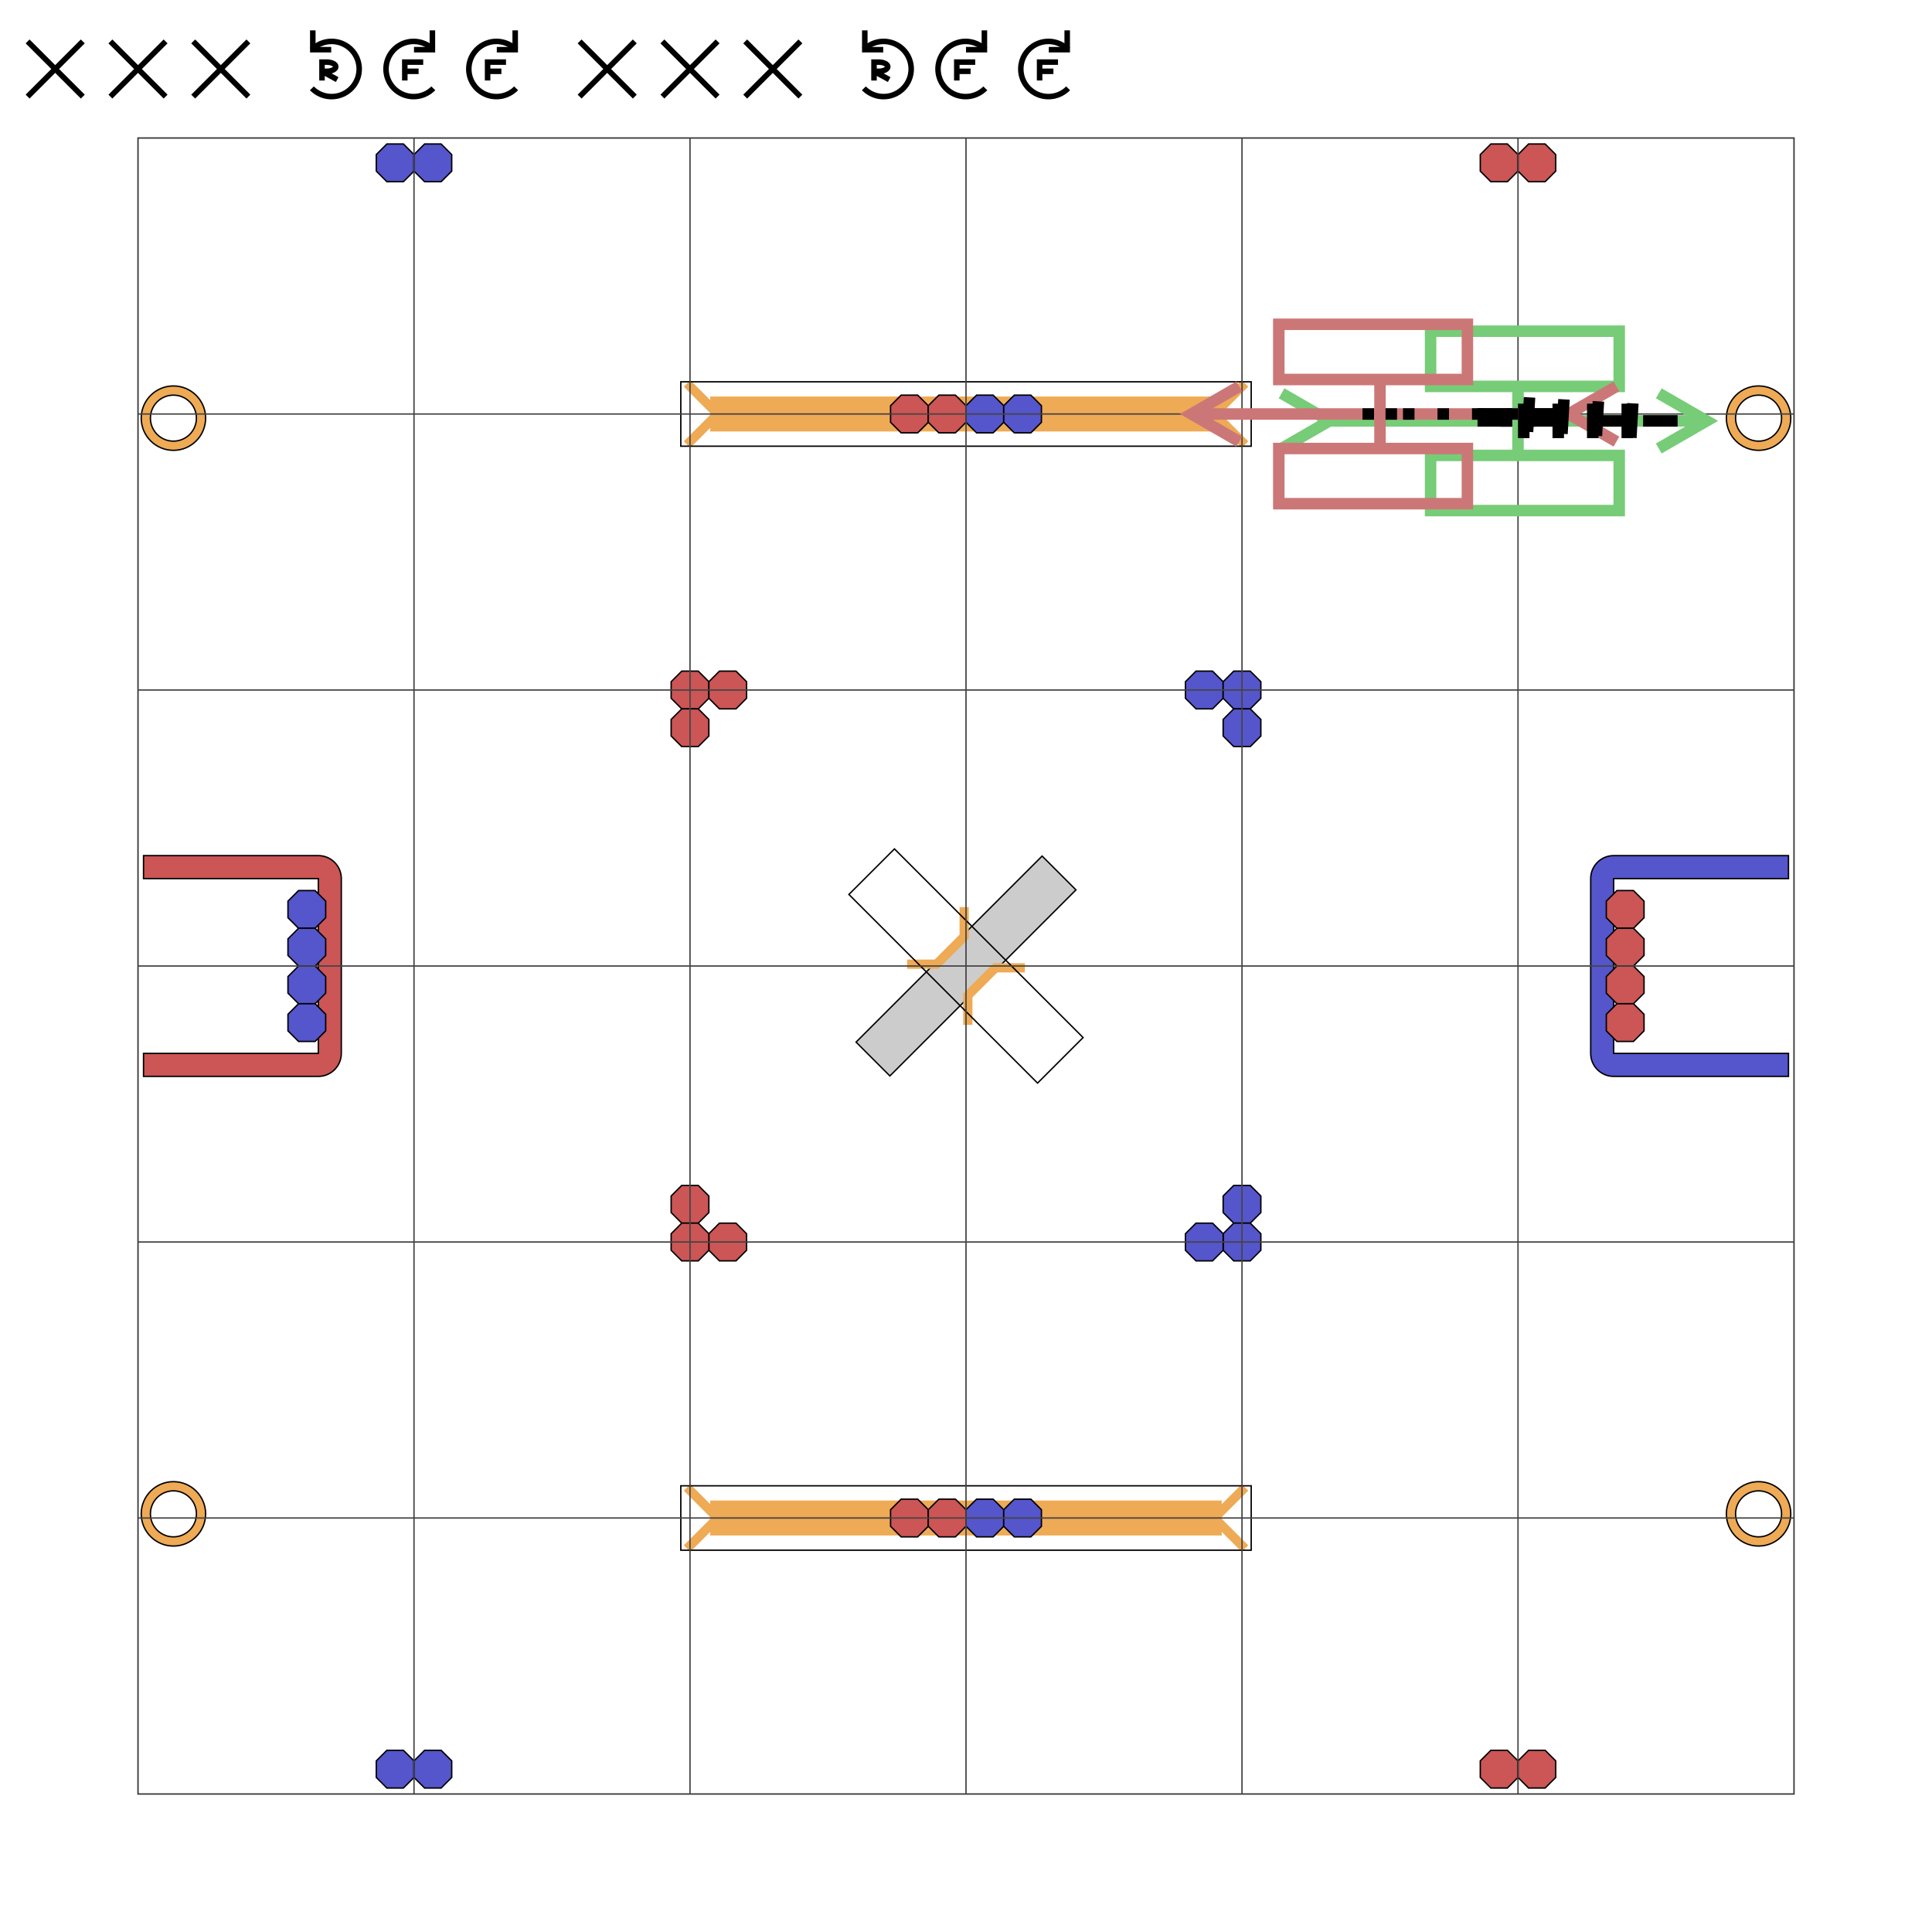
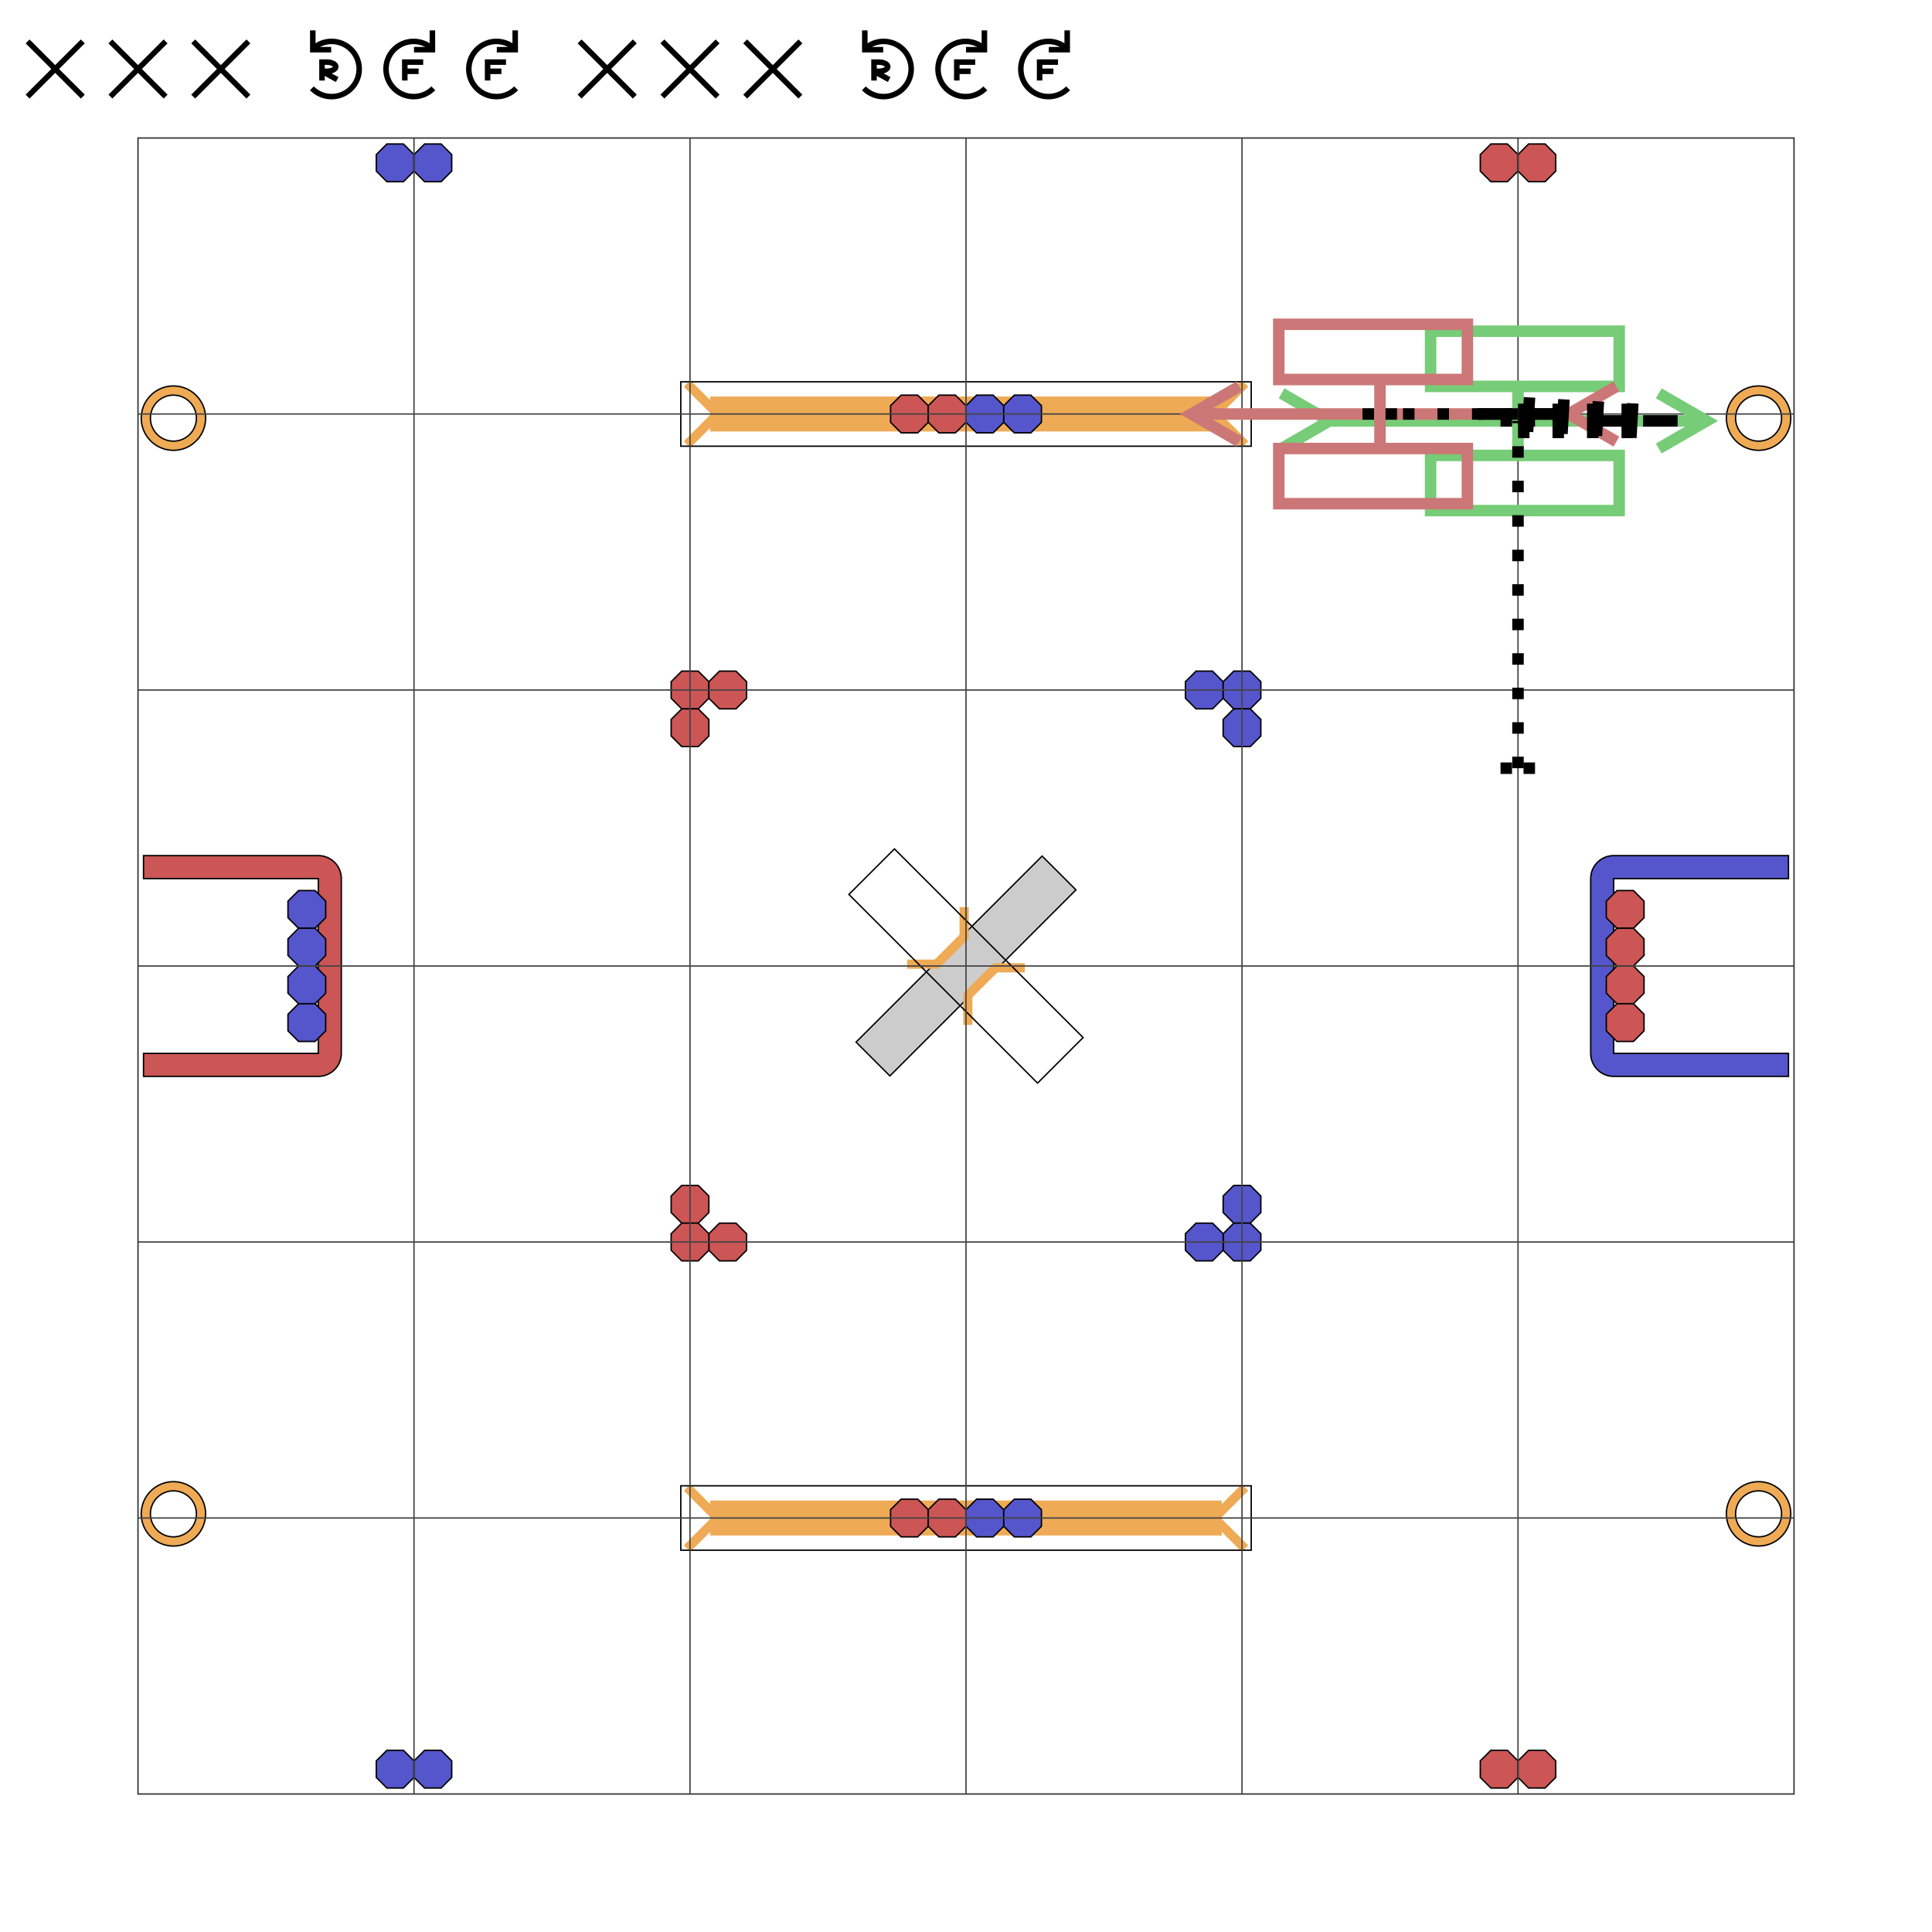
<svg xmlns="http://www.w3.org/2000/svg" version="1.1" width="600" height="600" viewBox="-2100 -2100 4200 4200">
  <g transform="scale(1, -1)">
    <rect x="-2100" y="-2100" width="4200" height="4200" fill="#ffffff" />
    <rect x="-1800" y="-1800" width="3600" height="3600" fill="none" stroke="#333333" stroke-width="3" />
    <path d="M -1788 240 l 380 0 a 50 50 0 0 0 50 -50 l 0 -380 a 50 50 0 0 0 -50 -50 l -380 0  l 0 50 l 380 0 l 0 380 l -380 0 z" fill="#cc5555" stroke="#000000" stroke-width="3" />
    <path d="M 1788 240 l -380 0 a 50 50 0 0 1 -50 -50 l 0 -380 a 50 50 0 0 1 50 -50 l 380 0  l 0 50 l -380 0 l 0 380 l 380 0 z" fill="#5555cc" stroke="#000000" stroke-width="3" />
    <rect x="-550" y="1200" width="20" height="94" transform="rotate(45, -540, 1200)" fill="#eeaa55" />
    <rect x="-550" y="1200" width="20" height="94" transform="rotate(135, -540, 1200)" fill="#eeaa55" />
    <rect x="530" y="1200" width="20" height="94" transform="rotate(-45, 540, 1200)" fill="#eeaa55" />
    <rect x="530" y="1200" width="20" height="94" transform="rotate(-135, 540, 1200)" fill="#eeaa55" />
    <rect x="-550" y="-1200" width="20" height="94" transform="rotate(45, -540, -1200)" fill="#eeaa55" />
    <rect x="-550" y="-1200" width="20" height="94" transform="rotate(135, -540, -1200)" fill="#eeaa55" />
    <rect x="530" y="-1200" width="20" height="94" transform="rotate(-45, 540, -1200)" fill="#eeaa55" />
    <rect x="530" y="-1200" width="20" height="94" transform="rotate(-135, 540, -1200)" fill="#eeaa55" />
    <rect x="-556" y="1162" width="1112" height="76" fill="#eeaa55" />
    <rect x="-620" y="1130" width="1240" height="140" fill="none" stroke="#000000" stroke-width="3" />
    <rect x="-556" y="-1238" width="1112" height="76" fill="#eeaa55" />
    <rect x="-620" y="-1270" width="1240" height="140" fill="none" stroke="#000000" stroke-width="3" />
    <rect x="-286" y="-52" width="572" height="104" transform="rotate(45)" fill="#cccccc" stroke="#000000" stroke-width="3" />
    <polyline points="-128,4 -64,4 -4,64 -4,128" fill="none" stroke="#eeaa55" stroke-width="20" />
    <polyline points="128,-4 64,-4 4,-64 4,-128" fill="none" stroke="#eeaa55" stroke-width="20" />
    <rect x="-290" y="-70" width="580" height="140" transform="rotate(-45)" fill="none" stroke="#000000" stroke-width="3" />
    <path d="M 1118,1728 l 0 36 l 23 23 l 36 0 l 23 -23 l  0 -36 l -23 -23 l -36 0 l -23 23 z" fill="#cc5555" stroke="#000000" stroke-width="3" fill-rule="evenodd" />
    <path d="M 1200,1728 l 0 36 l 23 23 l 36 0 l 23 -23 l  0 -36 l -23 -23 l -36 0 l -23 23 z" fill="#cc5555" stroke="#000000" stroke-width="3" fill-rule="evenodd" />
    <path d="M -164,1182 l 0 36 l 23 23 l 36 0 l 23 -23 l  0 -36 l -23 -23 l -36 0 l -23 23 z" fill="#cc5555" stroke="#000000" stroke-width="3" fill-rule="evenodd" />
    <path d="M -82,1182 l 0 36 l 23 23 l 36 0 l 23 -23 l  0 -36 l -23 -23 l -36 0 l -23 23 z" fill="#cc5555" stroke="#000000" stroke-width="3" fill-rule="evenodd" />
    <path d="M -641,582 l 0 36 l 23 23 l 36 0 l 23 -23 l  0 -36 l -23 -23 l -36 0 l -23 23 z" fill="#cc5555" stroke="#000000" stroke-width="3" fill-rule="evenodd" />
    <path d="M -559,582 l 0 36 l 23 23 l 36 0 l 23 -23 l  0 -36 l -23 -23 l -36 0 l -23 23 z" fill="#cc5555" stroke="#000000" stroke-width="3" fill-rule="evenodd" />
    <path d="M -641,500 l 0 36 l 23 23 l 36 0 l 23 -23 l  0 -36 l -23 -23 l -36 0 l -23 23 z" fill="#cc5555" stroke="#000000" stroke-width="3" fill-rule="evenodd" />
    <path d="M 1392,105 l 0 36 l 23 23 l 36 0 l 23 -23 l  0 -36 l -23 -23 l -36 0 l -23 23 z" fill="#cc5555" stroke="#000000" stroke-width="3" fill-rule="evenodd" />
    <path d="M 1392,23 l 0 36 l 23 23 l 36 0 l 23 -23 l  0 -36 l -23 -23 l -36 0 l -23 23 z" fill="#cc5555" stroke="#000000" stroke-width="3" fill-rule="evenodd" />
    <path d="M 1392,-59 l 0 36 l 23 23 l 36 0 l 23 -23 l  0 -36 l -23 -23 l -36 0 l -23 23 z" fill="#cc5555" stroke="#000000" stroke-width="3" fill-rule="evenodd" />
    <path d="M 1392,-141 l 0 36 l 23 23 l 36 0 l 23 -23 l  0 -36 l -23 -23 l -36 0 l -23 23 z" fill="#cc5555" stroke="#000000" stroke-width="3" fill-rule="evenodd" />
    <path d="M -641,-536 l 0 36 l 23 23 l 36 0 l 23 -23 l  0 -36 l -23 -23 l -36 0 l -23 23 z" fill="#cc5555" stroke="#000000" stroke-width="3" fill-rule="evenodd" />
    <path d="M -559,-618 l 0 36 l 23 23 l 36 0 l 23 -23 l  0 -36 l -23 -23 l -36 0 l -23 23 z" fill="#cc5555" stroke="#000000" stroke-width="3" fill-rule="evenodd" />
    <path d="M -641,-618 l 0 36 l 23 23 l 36 0 l 23 -23 l  0 -36 l -23 -23 l -36 0 l -23 23 z" fill="#cc5555" stroke="#000000" stroke-width="3" fill-rule="evenodd" />
    <path d="M -164,-1218 l 0 36 l 23 23 l 36 0 l 23 -23 l  0 -36 l -23 -23 l -36 0 l -23 23 z" fill="#cc5555" stroke="#000000" stroke-width="3" fill-rule="evenodd" />
    <path d="M -82,-1218 l 0 36 l 23 23 l 36 0 l 23 -23 l  0 -36 l -23 -23 l -36 0 l -23 23 z" fill="#cc5555" stroke="#000000" stroke-width="3" fill-rule="evenodd" />
    <path d="M 1118,-1764 l 0 36 l 23 23 l 36 0 l 23 -23 l  0 -36 l -23 -23 l -36 0 l -23 23 z" fill="#cc5555" stroke="#000000" stroke-width="3" fill-rule="evenodd" />
    <path d="M 1200,-1764 l 0 36 l 23 23 l 36 0 l 23 -23 l  0 -36 l -23 -23 l -36 0 l -23 23 z" fill="#cc5555" stroke="#000000" stroke-width="3" fill-rule="evenodd" />
    <path d="M -1282,1728 l 0 36 l 23 23 l 36 0 l 23 -23 l  0 -36 l -23 -23 l -36 0 l -23 23 z" fill="#5555cc" stroke="#000000" stroke-width="3" fill-rule="evenodd" />
    <path d="M -1200,1728 l 0 36 l 23 23 l 36 0 l 23 -23 l  0 -36 l -23 -23 l -36 0 l -23 23 z" fill="#5555cc" stroke="#000000" stroke-width="3" fill-rule="evenodd" />
    <path d="M 0,1182 l 0 36 l 23 23 l 36 0 l 23 -23 l  0 -36 l -23 -23 l -36 0 l -23 23 z" fill="#5555cc" stroke="#000000" stroke-width="3" fill-rule="evenodd" />
    <path d="M 82,1182 l 0 36 l 23 23 l 36 0 l 23 -23 l  0 -36 l -23 -23 l -36 0 l -23 23 z" fill="#5555cc" stroke="#000000" stroke-width="3" fill-rule="evenodd" />
    <path d="M 477,582 l 0 36 l 23 23 l 36 0 l 23 -23 l  0 -36 l -23 -23 l -36 0 l -23 23 z" fill="#5555cc" stroke="#000000" stroke-width="3" fill-rule="evenodd" />
    <path d="M 559,582 l 0 36 l 23 23 l 36 0 l 23 -23 l  0 -36 l -23 -23 l -36 0 l -23 23 z" fill="#5555cc" stroke="#000000" stroke-width="3" fill-rule="evenodd" />
    <path d="M 559,500 l 0 36 l 23 23 l 36 0 l 23 -23 l  0 -36 l -23 -23 l -36 0 l -23 23 z" fill="#5555cc" stroke="#000000" stroke-width="3" fill-rule="evenodd" />
    <path d="M -1474,105 l 0 36 l 23 23 l 36 0 l 23 -23 l  0 -36 l -23 -23 l -36 0 l -23 23 z" fill="#5555cc" stroke="#000000" stroke-width="3" fill-rule="evenodd" />
    <path d="M -1474,23 l 0 36 l 23 23 l 36 0 l 23 -23 l  0 -36 l -23 -23 l -36 0 l -23 23 z" fill="#5555cc" stroke="#000000" stroke-width="3" fill-rule="evenodd" />
    <path d="M -1474,-59 l 0 36 l 23 23 l 36 0 l 23 -23 l  0 -36 l -23 -23 l -36 0 l -23 23 z" fill="#5555cc" stroke="#000000" stroke-width="3" fill-rule="evenodd" />
    <path d="M -1474,-141 l 0 36 l 23 23 l 36 0 l 23 -23 l  0 -36 l -23 -23 l -36 0 l -23 23 z" fill="#5555cc" stroke="#000000" stroke-width="3" fill-rule="evenodd" />
    <path d="M 559,-536 l 0 36 l 23 23 l 36 0 l 23 -23 l  0 -36 l -23 -23 l -36 0 l -23 23 z" fill="#5555cc" stroke="#000000" stroke-width="3" fill-rule="evenodd" />
    <path d="M 559,-618 l 0 36 l 23 23 l 36 0 l 23 -23 l  0 -36 l -23 -23 l -36 0 l -23 23 z" fill="#5555cc" stroke="#000000" stroke-width="3" fill-rule="evenodd" />
    <path d="M 477,-618 l 0 36 l 23 23 l 36 0 l 23 -23 l  0 -36 l -23 -23 l -36 0 l -23 23 z" fill="#5555cc" stroke="#000000" stroke-width="3" fill-rule="evenodd" />
    <path d="M 0,-1218 l 0 36 l 23 23 l 36 0 l 23 -23 l  0 -36 l -23 -23 l -36 0 l -23 23 z" fill="#5555cc" stroke="#000000" stroke-width="3" fill-rule="evenodd" />
    <path d="M 82,-1218 l 0 36 l 23 23 l 36 0 l 23 -23 l  0 -36 l -23 -23 l -36 0 l -23 23 z" fill="#5555cc" stroke="#000000" stroke-width="3" fill-rule="evenodd" />
    <path d="M -1282,-1764 l 0 36 l 23 23 l 36 0 l 23 -23 l  0 -36 l -23 -23 l -36 0 l -23 23 z" fill="#5555cc" stroke="#000000" stroke-width="3" fill-rule="evenodd" />
    <path d="M -1200,-1764 l 0 36 l 23 23 l 36 0 l 23 -23 l  0 -36 l -23 -23 l -36 0 l -23 23 z" fill="#5555cc" stroke="#000000" stroke-width="3" fill-rule="evenodd" />
    <path d="M -1793,1191 a 70 70 0 0 0 140 0 a 70 70 0 0 0 -140 0 z m 20 0 a 50 50 0 0 0 100 0 a 50 50 0 0 0 -100 0 z" fill="#eeaa55" stroke="#000000" stroke-width="3" fill-rule="evenodd" />
    <path d="M 1653,1191 a 70 70 0 0 0 140 0 a 70 70 0 0 0 -140 0 z m 20 0 a 50 50 0 0 0 100 0 a 50 50 0 0 0 -100 0 z" fill="#eeaa55" stroke="#000000" stroke-width="3" fill-rule="evenodd" />
    <path d="M -1793,-1191 a 70 70 0 0 0 140 0 a 70 70 0 0 0 -140 0 z m 20 0 a 50 50 0 0 0 100 0 a 50 50 0 0 0 -100 0 z" fill="#eeaa55" stroke="#000000" stroke-width="3" fill-rule="evenodd" />
    <path d="M 1653,-1191 a 70 70 0 0 0 140 0 a 70 70 0 0 0 -140 0 z m 20 0 a 50 50 0 0 0 100 0 a 50 50 0 0 0 -100 0 z" fill="#eeaa55" stroke="#000000" stroke-width="3" fill-rule="evenodd" />
    <line x1="-1800" y1="-1200" x2="1800" y2="-1200" stroke="#444444" stroke-width="3" />
    <line x1="-1800" y1="-600" x2="1800" y2="-600" stroke="#444444" stroke-width="3" />
    <line x1="-1800" y1="0" x2="1800" y2="0" stroke="#444444" stroke-width="3" />
    <line x1="-1800" y1="600" x2="1800" y2="600" stroke="#444444" stroke-width="3" />
    <line x1="-1800" y1="1200" x2="1800" y2="1200" stroke="#444444" stroke-width="3" />
    <line x1="-1200" y1="-1800" x2="-1200" y2="1800" stroke="#444444" stroke-width="3" />
    <line x1="-600" y1="-1800" x2="-600" y2="1800" stroke="#444444" stroke-width="3" />
    <line x1="0" y1="-1800" x2="0" y2="1800" stroke="#444444" stroke-width="3" />
    <line x1="600" y1="-1800" x2="600" y2="1800" stroke="#444444" stroke-width="3" />
    <line x1="1200" y1="-1800" x2="1200" y2="1800" stroke="#444444" stroke-width="3" />
-     <g transform="translate(1200.0 1185.0)  rotate(-90)">
+     <g transform="translate(1200 1185)  rotate(-90)">
      <rect x="-195" y="-190" width="120" height="410" fill="none" stroke="#77cc77" stroke-width="25" />
      <rect x="75" y="-190" width="120" height="410" fill="none" stroke="#77cc77" stroke-width="25" />
      <line x1="-75" y1="0" x2="75" y2="0" stroke="#77cc77" stroke-width="25" />
      <line x1="0" y1="-410" x2="0" y2="410" stroke="#77cc77" stroke-width="25" />
      <polyline points="-60,306 0,410 60,306" fill="none" stroke="#77cc77" stroke-width="25" />
      <polyline points="-60,-514 0,-410 60,-514" fill="none" stroke="#77cc77" stroke-width="25" />
    </g>
    <g transform="translate(900 1200)  rotate(-270)">
      <rect x="-195" y="-190" width="120" height="410" fill="none" stroke="#cc7777" stroke-width="25" />
      <rect x="75" y="-190" width="120" height="410" fill="none" stroke="#cc7777" stroke-width="25" />
      <line x1="-75" y1="0" x2="75" y2="0" stroke="#cc7777" stroke-width="25" />
      <line x1="0" y1="-410" x2="0" y2="410" stroke="#cc7777" stroke-width="25" />
      <polyline points="-60,306 0,410 60,306" fill="none" stroke="#cc7777" stroke-width="25" />
      <polyline points="-60,-514 0,-410 60,-514" fill="none" stroke="#cc7777" stroke-width="25" />
    </g>
-     <line x1="1162.0" y1="1185.0" x2="1237.0" y2="1185.0" stroke="#000000" stroke-width="25" stroke-dasharray="25,25">
-       <animateTransform attributeName="transform" type="rotate" to="360 1200.0 1185.0" dur="2000ms" repeatCount="indefinite" from="0 1200.0 1185.0" />
+     <line x1="1162.0" y1="430.0" x2="1237.0" y2="430.0" stroke="#000000" stroke-width="25" stroke-dasharray="25,25">
+       <animateTransform attributeName="transform" type="rotate" to="360 1200.0 430.0" dur="2000ms" repeatCount="indefinite" from="0 1200.0 430.0" />
    </line>
-     <line x1="1162.0" y1="1185.0" x2="1237.0" y2="1185.0" stroke="#000000" stroke-width="25" stroke-dasharray="25,25">
-       <animateTransform attributeName="transform" type="rotate" to="360 1200.0 1185.0" dur="2000ms" repeatCount="indefinite" from="0 1200.0 1185.0" />
+     <polyline points="1200.0,430.0 1200,1185" fill="none" stroke="#000000" stroke-width="25" stroke-dasharray="25,50" stroke-linejoin="round" stroke-dashoffset="0">
+       <animate attributeName="stroke-dashoffset" values="75;0" dur="1000ms" repeatCount="indefinite" />
+     </polyline>
+     <line x1="1162" y1="1185" x2="1237" y2="1185" stroke="#000000" stroke-width="25" stroke-dasharray="25,25">
+       <animateTransform attributeName="transform" type="rotate" to="360 1200 1185" dur="2000ms" repeatCount="indefinite" from="0 1200 1185" />
    </line>
-     <line x1="1112.0" y1="1185.0" x2="1287.0" y2="1185.0" stroke="#000000" stroke-width="25" stroke-dasharray="75,25">
-       <animateTransform attributeName="transform" type="rotate" to="360 1200.0 1185.0" dur="2000ms" repeatCount="indefinite" from="0 1200.0 1185.0" />
-     </line>
-     <polyline points="1200.0,1185.0 1460,1185" fill="none" stroke="#000000" stroke-width="75" stroke-dasharray="25,50" stroke-linejoin="round" stroke-dashoffset="0">
+     <polyline points="1200,1185 1460,1185" fill="none" stroke="#000000" stroke-width="75" stroke-dasharray="25,50" stroke-linejoin="round" stroke-dashoffset="0">
      <animate attributeName="stroke-dashoffset" values="75;0" dur="1000ms" repeatCount="indefinite" />
    </polyline>
    <line x1="1372" y1="1185" x2="1547" y2="1185" stroke="#000000" stroke-width="25" stroke-dasharray="75,25">
      <animateTransform attributeName="transform" type="rotate" to="360 1460 1185" dur="2000ms" repeatCount="indefinite" from="0 1460 1185" />
    </line>
    <polyline points="1460,1185 1200,1200" fill="none" stroke="#000000" stroke-width="75" stroke-dasharray="25,50" stroke-linejoin="round" stroke-dashoffset="0">
      <animate attributeName="stroke-dashoffset" values="75;0" dur="1000ms" repeatCount="indefinite" />
    </polyline>
    <line x1="1112" y1="1200" x2="1287" y2="1200" stroke="#000000" stroke-width="25" stroke-dasharray="75,25">
      <animateTransform attributeName="transform" type="rotate" to="360 1200 1200" dur="2000ms" repeatCount="indefinite" from="0 1200 1200" />
    </line>
    <line x1="1112" y1="1200" x2="1287" y2="1200" stroke="#000000" stroke-width="25" stroke-dasharray="75,25">
      <animateTransform attributeName="transform" type="rotate" to="360 1200 1200" dur="2000ms" repeatCount="indefinite" from="0 1200 1200" />
    </line>
    <polyline points="1200,1200 900,1200" fill="none" stroke="#000000" stroke-width="25" stroke-dasharray="25,50" stroke-linejoin="round" stroke-dashoffset="0">
      <animate attributeName="stroke-dashoffset" values="75;0" dur="1000ms" repeatCount="indefinite" />
    </polyline>
    <line x1="862" y1="1200" x2="937" y2="1200" stroke="#000000" stroke-width="25" stroke-dasharray="25,25">
      <animateTransform attributeName="transform" type="rotate" to="360 900 1200" dur="2000ms" repeatCount="indefinite" from="0 900 1200" />
    </line>
    <line x1="-2040" y1="1890" x2="-1920" y2="2010" stroke="#000000" stroke-width="12" />
    <line x1="-2040" y1="2010" x2="-1920" y2="1890" stroke="#000000" stroke-width="12" />
    <line x1="-1860" y1="1890" x2="-1740" y2="2010" stroke="#000000" stroke-width="12" />
    <line x1="-1860" y1="2010" x2="-1740" y2="1890" stroke="#000000" stroke-width="12" />
    <line x1="-1680" y1="1890" x2="-1560" y2="2010" stroke="#000000" stroke-width="12" />
    <line x1="-1680" y1="2010" x2="-1560" y2="1890" stroke="#000000" stroke-width="12" />
    <path d="M -1422,1908 a 60 60 0 1 1 0 84" fill="none" stroke="#000000" stroke-width="12" />
    <path d="M -1380 1992 l -40 0 l 0 42" fill="none" stroke="#000000" stroke-width="12" />
    <path d="M -1400 1925 l 0 40 l 10 0 a 20 10 0 0 0 0 -20 l -10 0 l 33 -18" fill="none" stroke="#000000" stroke-width="12" />
    <path d="M -1158,1908 a 60 60 0 1 0 0 84" fill="none" stroke="#000000" stroke-width="12" />
    <path d="M -1200 1992 l 40 0 l 0 42" fill="none" stroke="#000000" stroke-width="12" />
    <path d="M -1180,1965 l -40 0 l 0 -40 m 0 20 l 30 0" fill="none" stroke="#000000" stroke-width="12" />
    <path d="M -978,1908 a 60 60 0 1 0 0 84" fill="none" stroke="#000000" stroke-width="12" />
    <path d="M -1020 1992 l 40 0 l 0 42" fill="none" stroke="#000000" stroke-width="12" />
    <path d="M -1000,1965 l -40 0 l 0 -40 m 0 20 l 30 0" fill="none" stroke="#000000" stroke-width="12" />
    <line x1="-840" y1="1890" x2="-720" y2="2010" stroke="#000000" stroke-width="12" />
    <line x1="-840" y1="2010" x2="-720" y2="1890" stroke="#000000" stroke-width="12" />
    <line x1="-660" y1="1890" x2="-540" y2="2010" stroke="#000000" stroke-width="12" />
    <line x1="-660" y1="2010" x2="-540" y2="1890" stroke="#000000" stroke-width="12" />
    <line x1="-480" y1="1890" x2="-360" y2="2010" stroke="#000000" stroke-width="12" />
    <line x1="-480" y1="2010" x2="-360" y2="1890" stroke="#000000" stroke-width="12" />
    <path d="M -222,1908 a 60 60 0 1 1 0 84" fill="none" stroke="#000000" stroke-width="12" />
    <path d="M -180 1992 l -40 0 l 0 42" fill="none" stroke="#000000" stroke-width="12" />
    <path d="M -200 1925 l 0 40 l 10 0 a 20 10 0 0 0 0 -20 l -10 0 l 33 -18" fill="none" stroke="#000000" stroke-width="12" />
    <path d="M 42,1908 a 60 60 0 1 0 0 84" fill="none" stroke="#000000" stroke-width="12" />
    <path d="M 0 1992 l 40 0 l 0 42" fill="none" stroke="#000000" stroke-width="12" />
    <path d="M 20,1965 l -40 0 l 0 -40 m 0 20 l 30 0" fill="none" stroke="#000000" stroke-width="12" />
    <path d="M 222,1908 a 60 60 0 1 0 0 84" fill="none" stroke="#000000" stroke-width="12" />
    <path d="M 180 1992 l 40 0 l 0 42" fill="none" stroke="#000000" stroke-width="12" />
    <path d="M 200,1965 l -40 0 l 0 -40 m 0 20 l 30 0" fill="none" stroke="#000000" stroke-width="12" />
  </g>
</svg>
